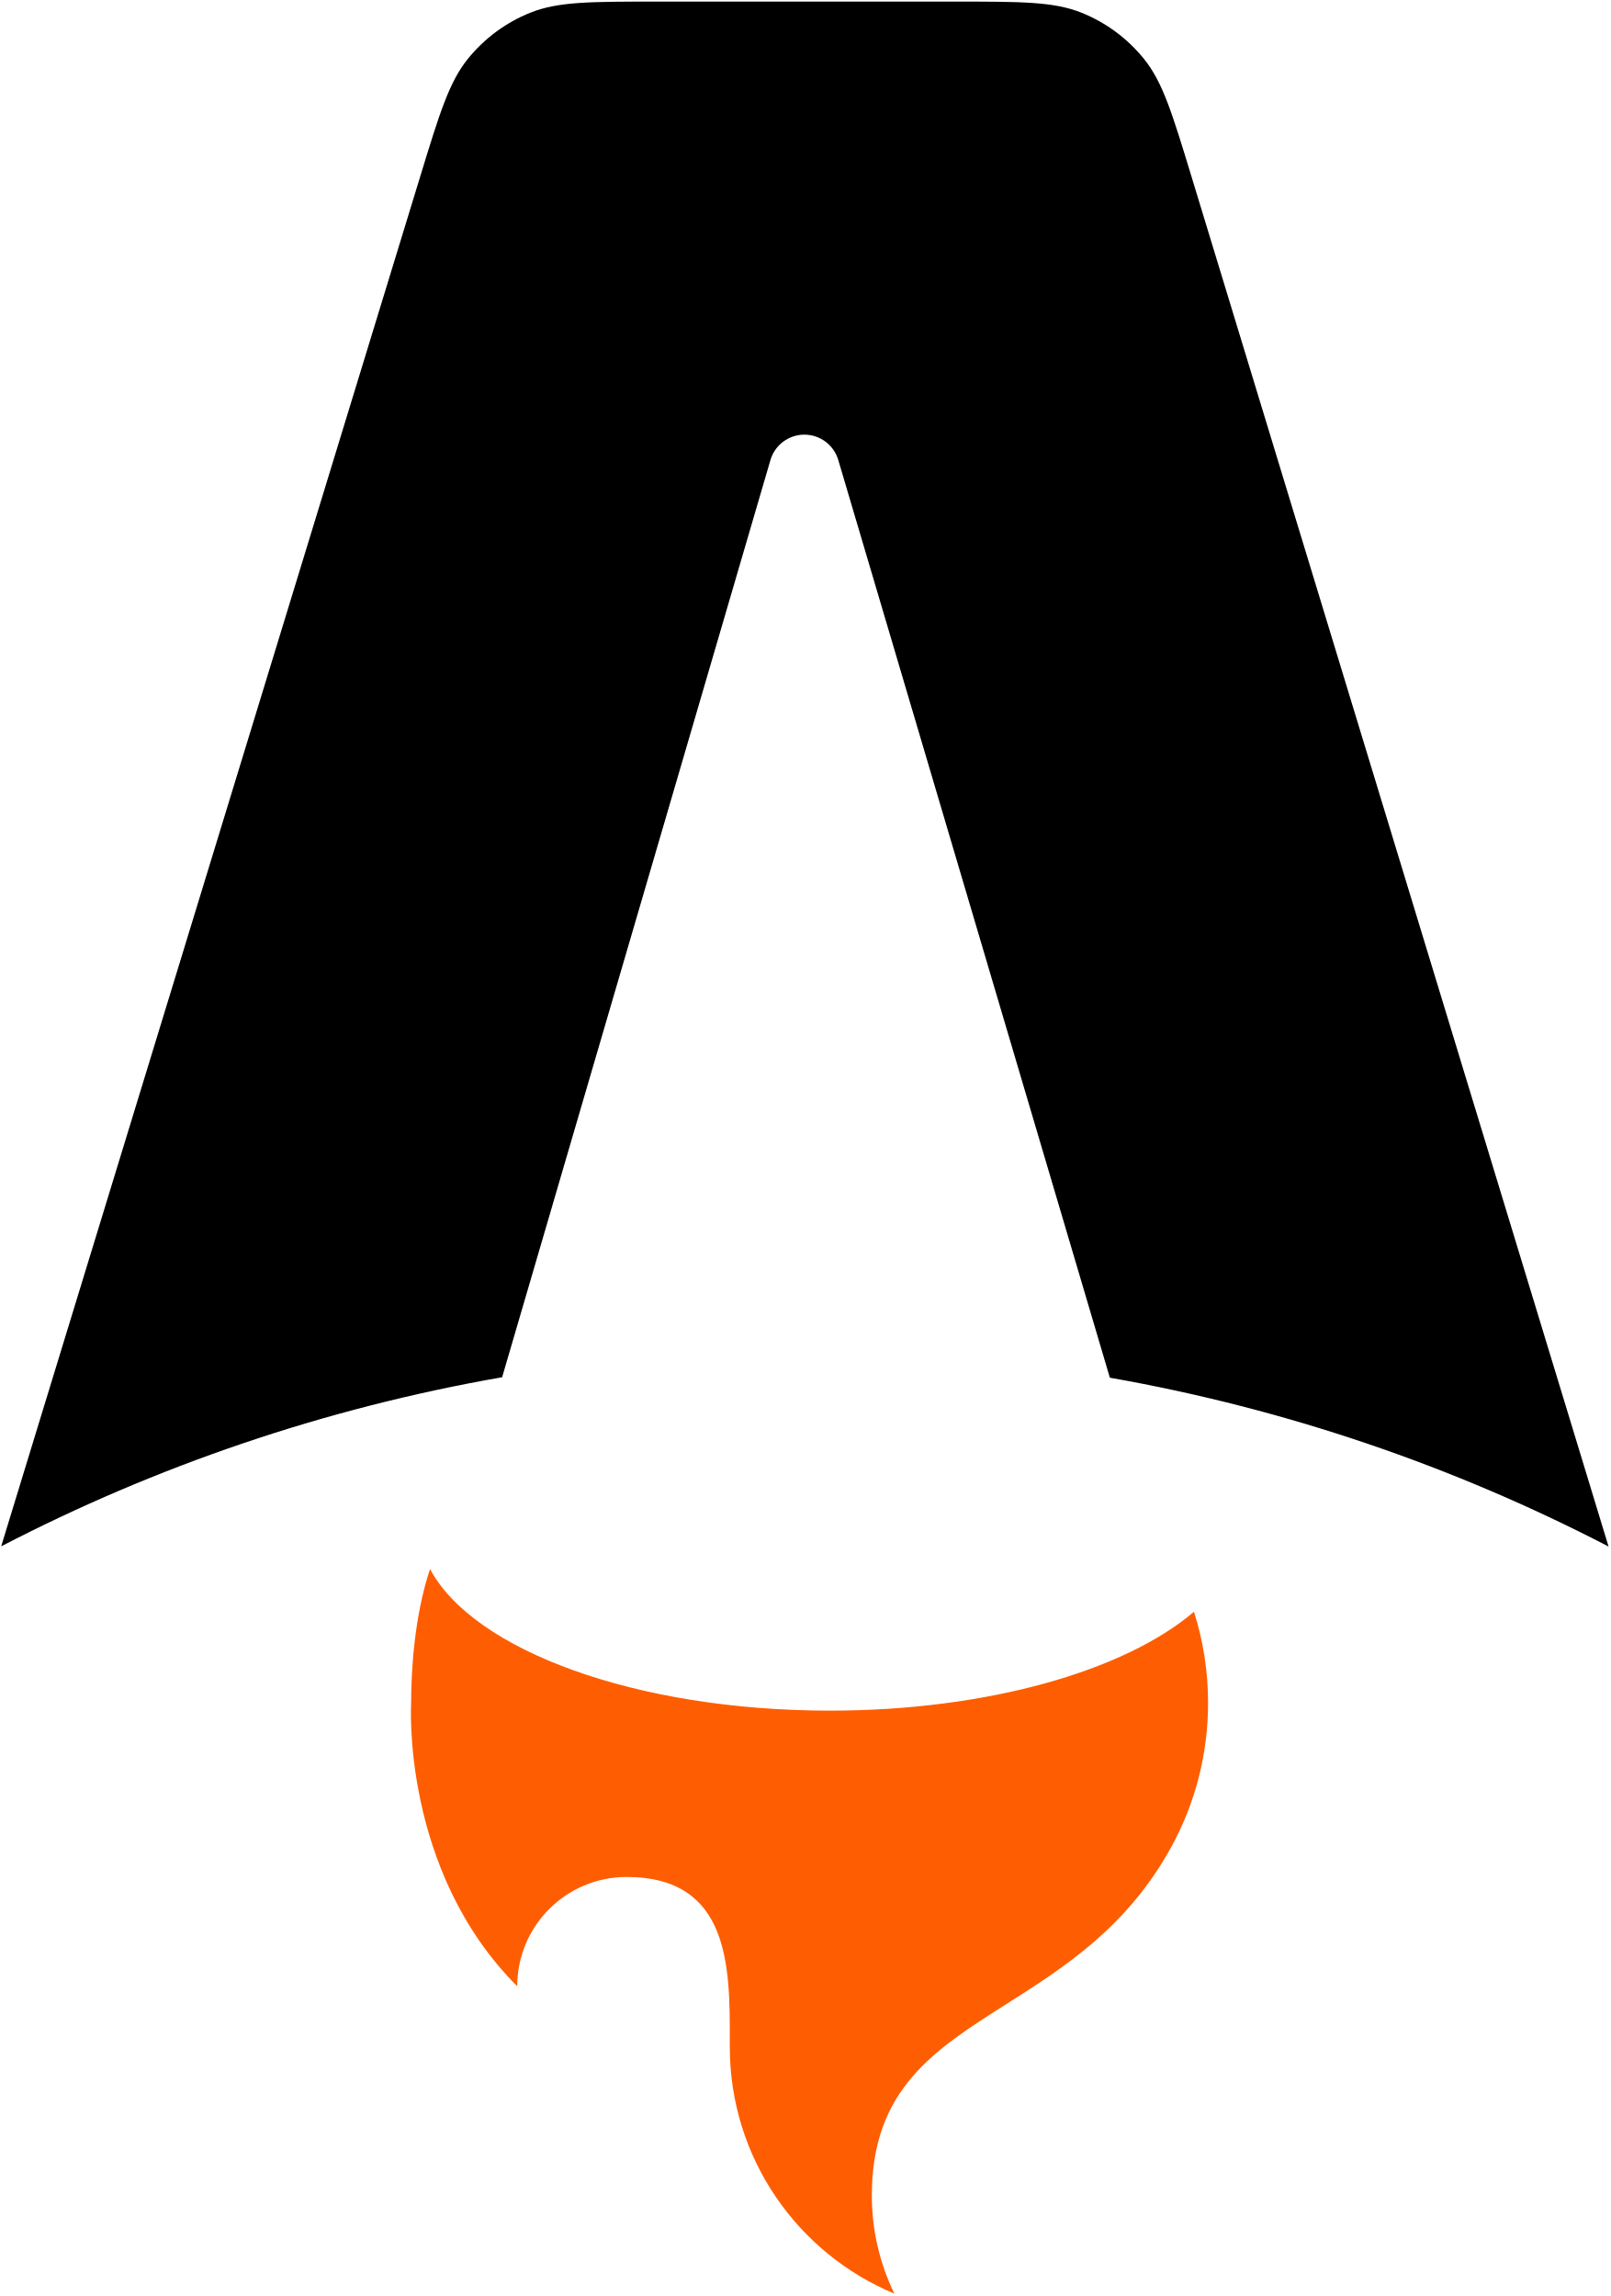
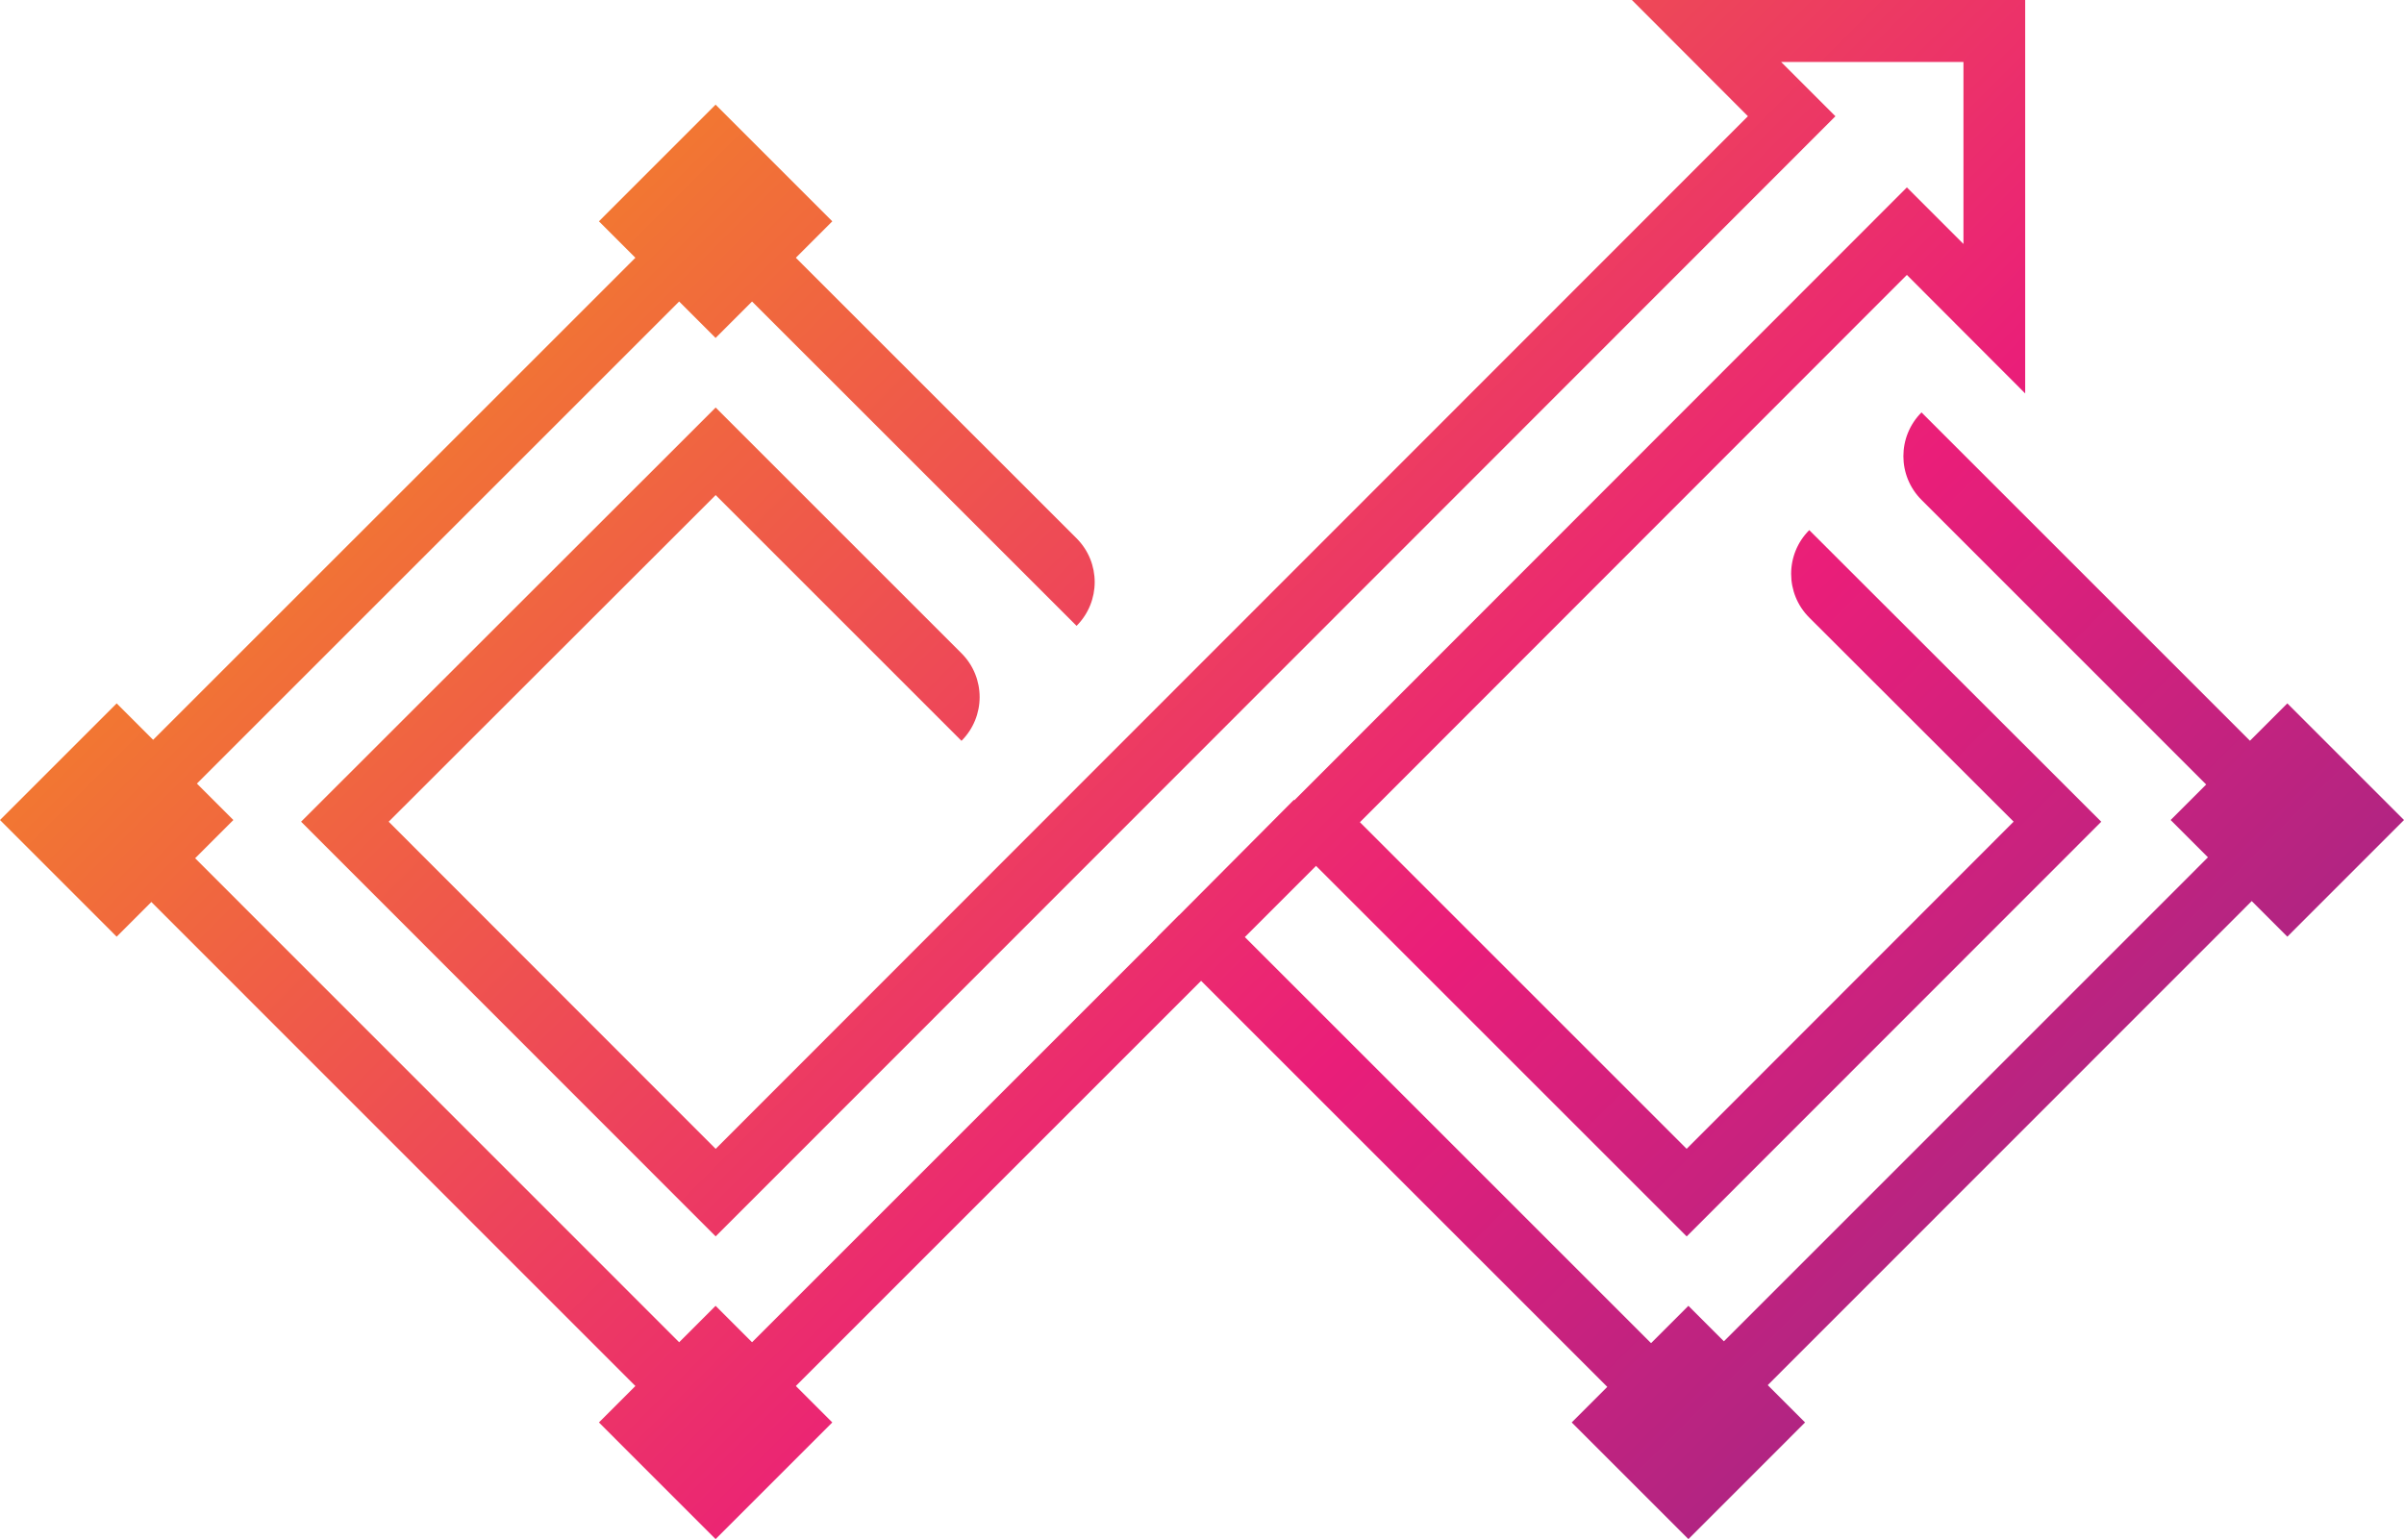
- <svg viewBox="0 0 627 894" fill="none">
-   <path fill-rule="evenodd" clip-rule="evenodd" d="M445.433 22.983C452.722 32.032 456.439 44.243 463.873 68.665L626.281 602.176C566.234 571.026 500.957 548.56 432.115 536.439L326.371 179.099C324.641 173.252 319.27 169.241 313.173 169.241C307.06 169.241 301.68 173.273 299.963 179.14L195.5 536.259C126.338 548.325 60.763 570.832 0.459 602.095L163.664 68.541C171.121 44.162 174.85 31.972 182.14 22.939C188.575 14.965 196.946 8.772 206.454 4.95C217.224 0.622 229.971 0.622 255.466 0.622H372.034C397.562 0.622 410.326 0.622 421.106 4.96C430.622 8.789 438.998 14.995 445.433 22.983Z" fill="currentColor" />
-   <path fill-rule="evenodd" clip-rule="evenodd" d="M464.867 627.566C438.094 650.46 384.655 666.073 323.101 666.073C247.551 666.073 184.229 642.553 167.426 610.921C161.419 629.05 160.072 649.798 160.072 663.052C160.072 663.052 156.114 728.134 201.38 773.401C201.38 749.896 220.435 730.842 243.939 730.842C284.226 730.842 284.181 765.99 284.144 794.506C284.143 795.36 284.142 796.209 284.142 797.051C284.142 840.333 310.595 877.436 348.215 893.075C342.596 881.518 339.444 868.54 339.444 854.825C339.444 813.545 363.679 798.175 391.845 780.311C414.255 766.098 439.155 750.307 456.315 718.629C465.268 702.101 470.352 683.17 470.352 663.052C470.352 650.68 468.43 638.757 464.867 627.566Z" fill="#FF5D01" />
+ <svg xmlns="http://www.w3.org/2000/svg" width="625.8" height="400.78">
+   <linearGradient gradientUnits="userSpaceOnUse" x1="0" y1="1000" x2="2000" y2="1000">
+     <stop offset="0" stop-color="#fff" />
+     <stop offset="1" stop-color="#c8c8c8" />
+   </linearGradient>
+   <g transform="translate(-687.1 -680.59)">
+     <linearGradient id="B" gradientUnits="userSpaceOnUse" x1="847.641" y1="616.088" x2="1366.759" y2="1135.206">
+       <stop offset="0" stop-color="#f4901e" />
+       <stop offset=".506" stop-color="#ea1e79" />
+       <stop offset="1" stop-color="#662d8e" />
+     </linearGradient>
+     <path d="M1126.16 1062.39L988.37 924.6l35.55-35.72 5.74 5.65 5.74-5.57 5.52 5.7-5.53 5.7-24.24 24.24 114.99 114.99 144.97-145.01-83.81-83.82c-6.29-6.29-6.29-16.49 0-22.78h0l106.6 106.6z" fill="url(#B)" />
+     <linearGradient id="C" gradientUnits="userSpaceOnUse" x1="721.259" y1="742.469" x2="1240.377" y2="1261.587">
+       <stop offset="0" stop-color="#f4901e" />
+       <stop offset=".506" stop-color="#ea1e79" />
+       <stop offset="1" stop-color="#662d8e" />
+     </linearGradient>
+     <path d="M873.38 1039.6L728.41 894.58l144.97-144.97 93.97 93.95c6.29-6.3 6.29-16.5 0-22.79l-93.97-93.94-167.76 167.75 167.76 167.81 132.08-132.09-11.39-11.39z" fill="url(#C)" />
+     <linearGradient id="D" gradientUnits="userSpaceOnUse" x1="833" y1="630.728" x2="1352.118" y2="1149.846">
+       <stop offset="0" stop-color="#f4901e" />
+       <stop offset=".506" stop-color="#ea1e79" />
+       <stop offset="1" stop-color="#662d8e" />
+     </linearGradient>
+     <path d="M1158.08 818.63c-6.29 6.29-6.29 16.5.01 22.79l53.19 53.13-85.12 85.19-85.05-85.05 142.38-142.51 30.8 30.86V680.59h-102.38l30.2 30.26-177.99 178.11-90.72 90.79-85.12-85.19 85.12-85.05 63.99 63.99c6.3-6.29 6.3-16.5 0-22.8l-63.99-63.99-107.92 107.85 107.92 107.98 102.12-102.18 189.37-189.5-14.13-14.13h47.46v47.39l-14.73-14.73-165.17 165.31 107.85 107.85 107.92-107.98z" fill="url(#D)" />
+     <linearGradient id="E" gradientUnits="userSpaceOnUse" x1="799.446" y1="664.282" x2="1318.564" y2="1183.4">
+       <stop offset="0" stop-color="#f4901e" />
+       <stop offset=".506" stop-color="#ea1e79" />
+       <stop offset="1" stop-color="#662d8e" />
+     </linearGradient>
+     <path d="M843.01 738.22l30.37-30.38 30.38 30.38-30.38 30.37z" fill="url(#E)" />
+     <linearGradient id="F" gradientUnits="userSpaceOnUse" x1="643.058" y1="820.67" x2="1162.176" y2="1339.788">
+       <stop offset="0" stop-color="#f4901e" />
+       <stop offset=".506" stop-color="#ea1e79" />
+       <stop offset="1" stop-color="#662d8e" />
+     </linearGradient>
+     <path d="M843.01 1050.99l30.37-30.37 30.38 30.37-30.38 30.38z" fill="url(#F)" />
+     <linearGradient id="G" gradientUnits="userSpaceOnUse" x1="926.065" y1="537.663" x2="1445.183" y2="1056.781">
+       <stop offset="0" stop-color="#f4901e" />
+       <stop offset=".506" stop-color="#ea1e79" />
+       <stop offset="1" stop-color="#662d8e" />
+     </linearGradient>
+     <path d="M1252.15 894.12l30.38-30.37 30.37 30.37-30.37 30.38z" fill="url(#G)" />
+     <linearGradient id="H" gradientUnits="userSpaceOnUse" x1="643.54" y1="820.189" x2="1162.658" y2="1339.307">
+       <stop offset="0" stop-color="#f4901e" />
+       <stop offset=".506" stop-color="#ea1e79" />
+       <stop offset="1" stop-color="#662d8e" />
+     </linearGradient>
+     <path d="M687.1 894.12l30.37-30.37 30.38 30.37-30.38 30.38z" fill="url(#H)" />
+     <linearGradient id="I" gradientUnits="userSpaceOnUse" x1="769.677" y1="694.051" x2="1288.795" y2="1213.169">
+       <stop offset="0" stop-color="#f4901e" />
+       <stop offset=".506" stop-color="#ea1e79" />
+       <stop offset="1" stop-color="#662d8e" />
+     </linearGradient>
+     <path d="M1096.24 1050.99l30.38-30.37 30.37 30.37-30.37 30.38z" fill="url(#I)" />
+   </g>
</svg>
